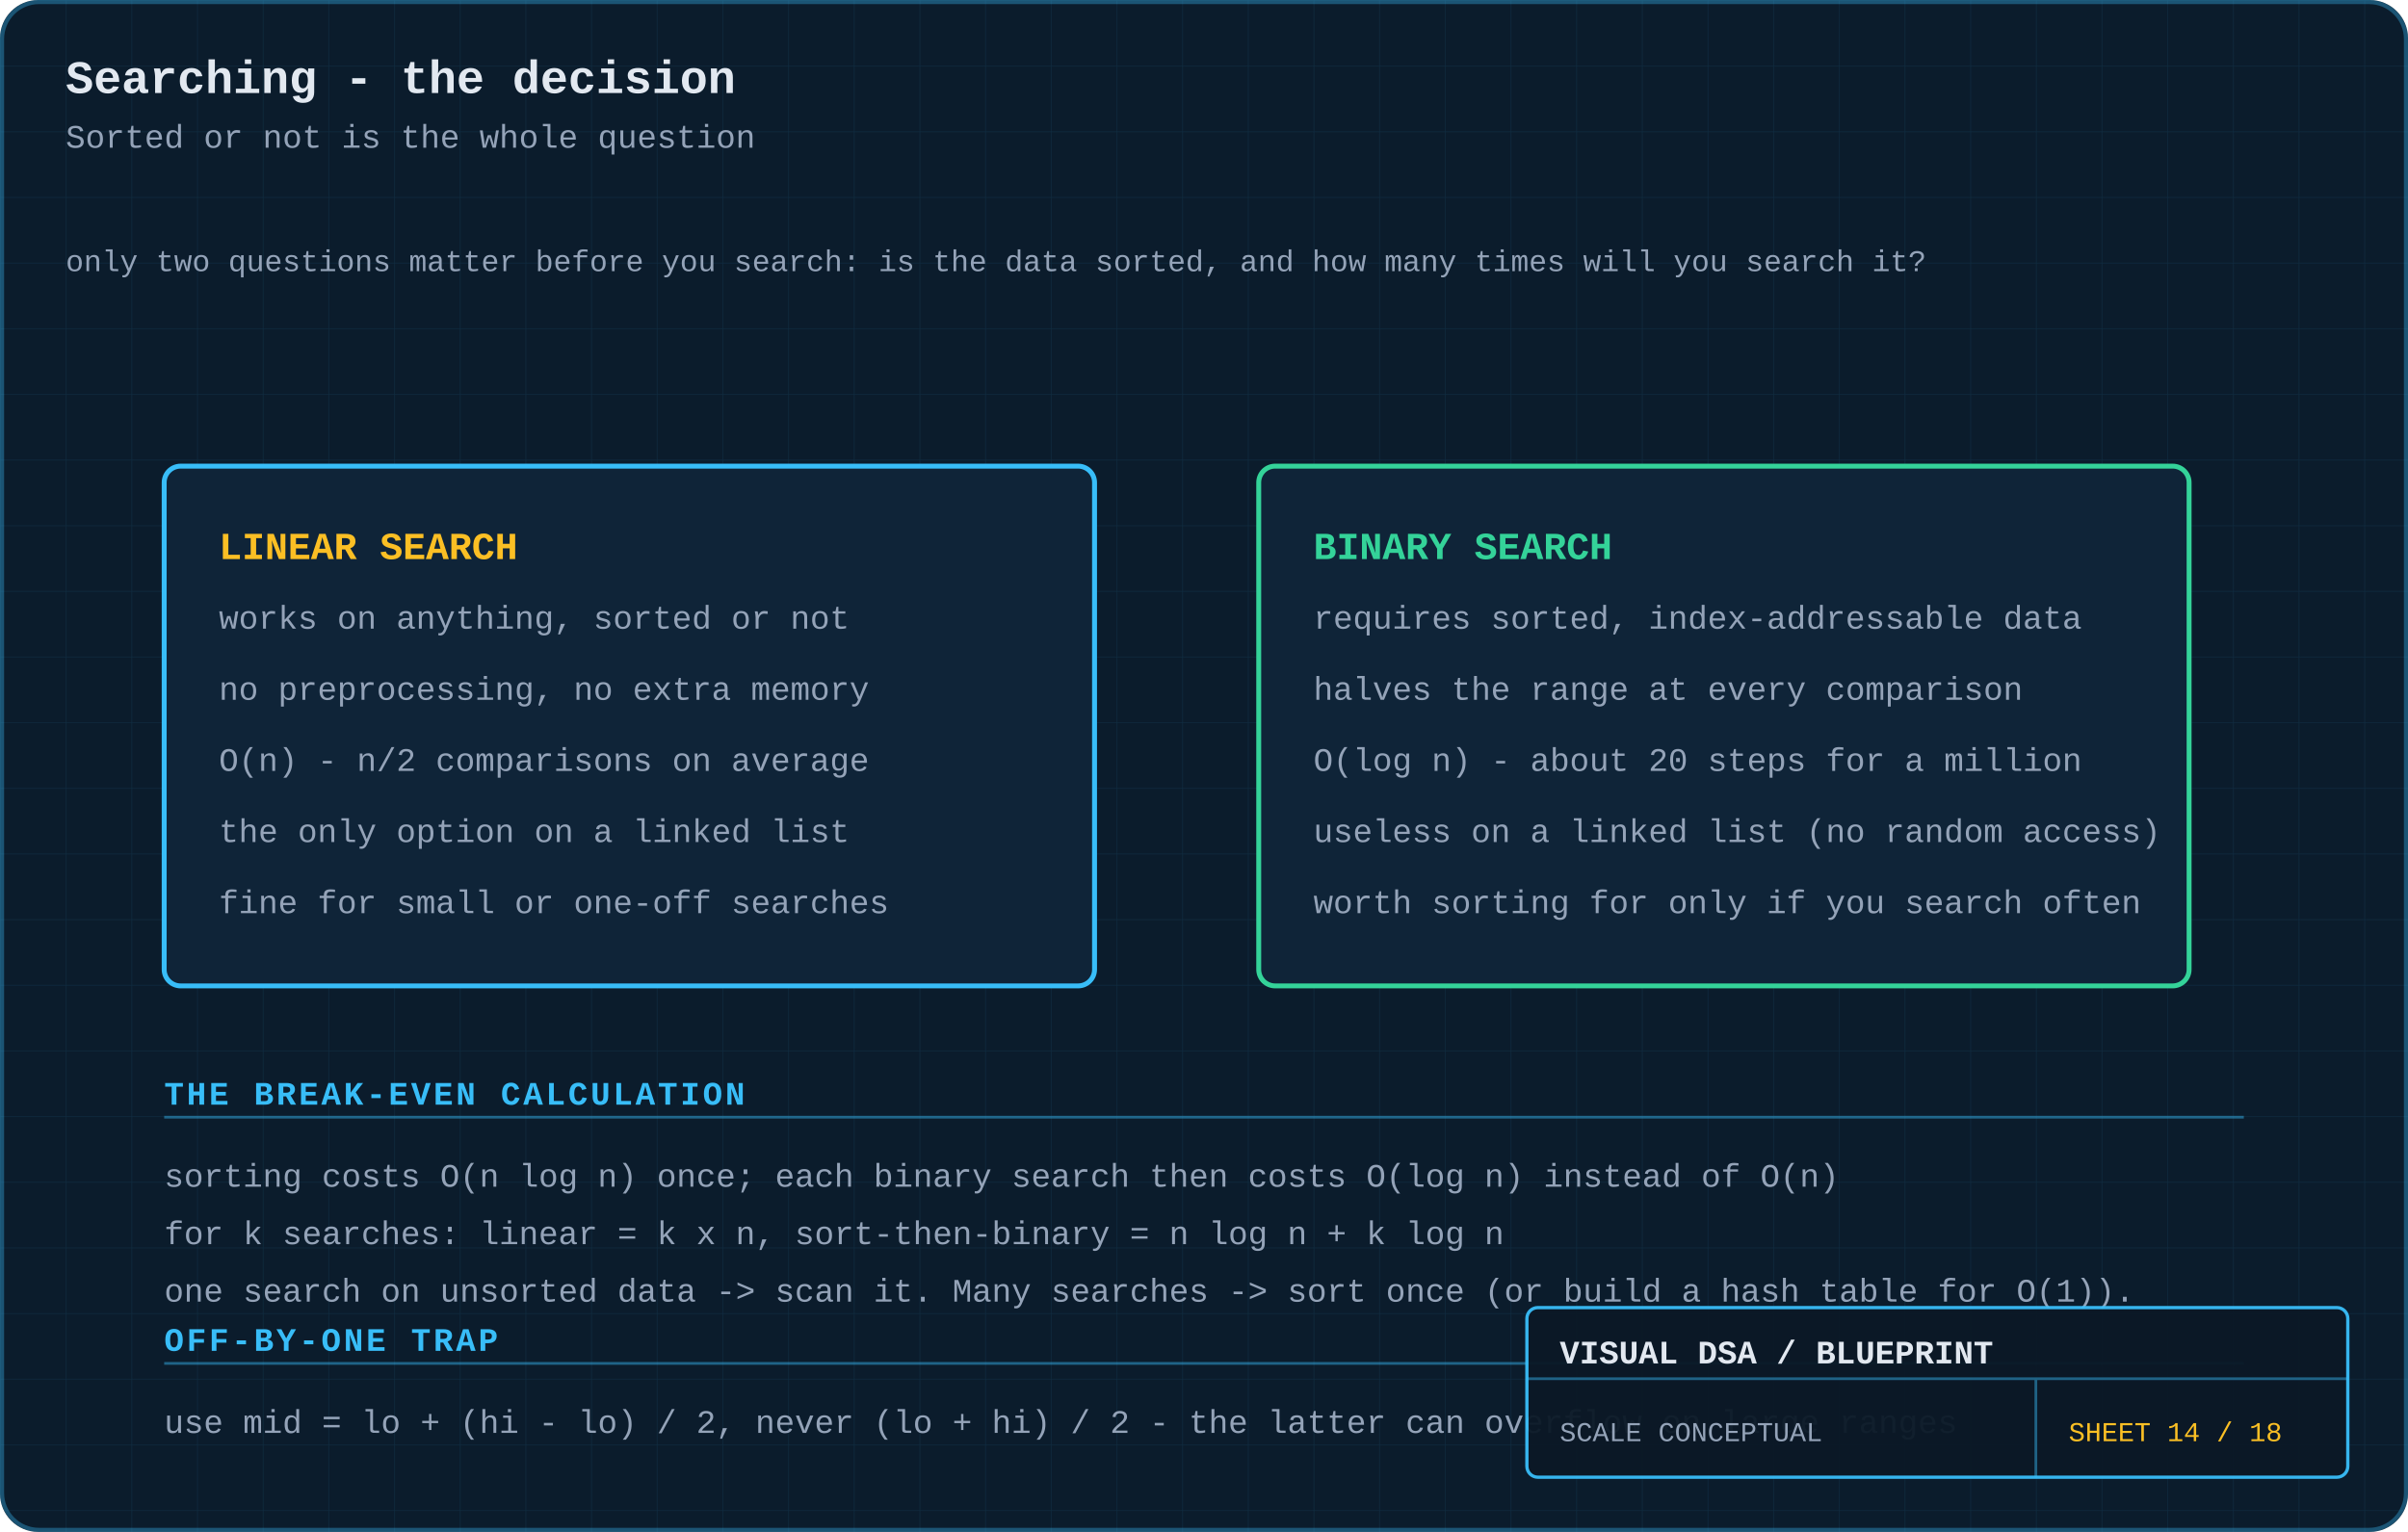
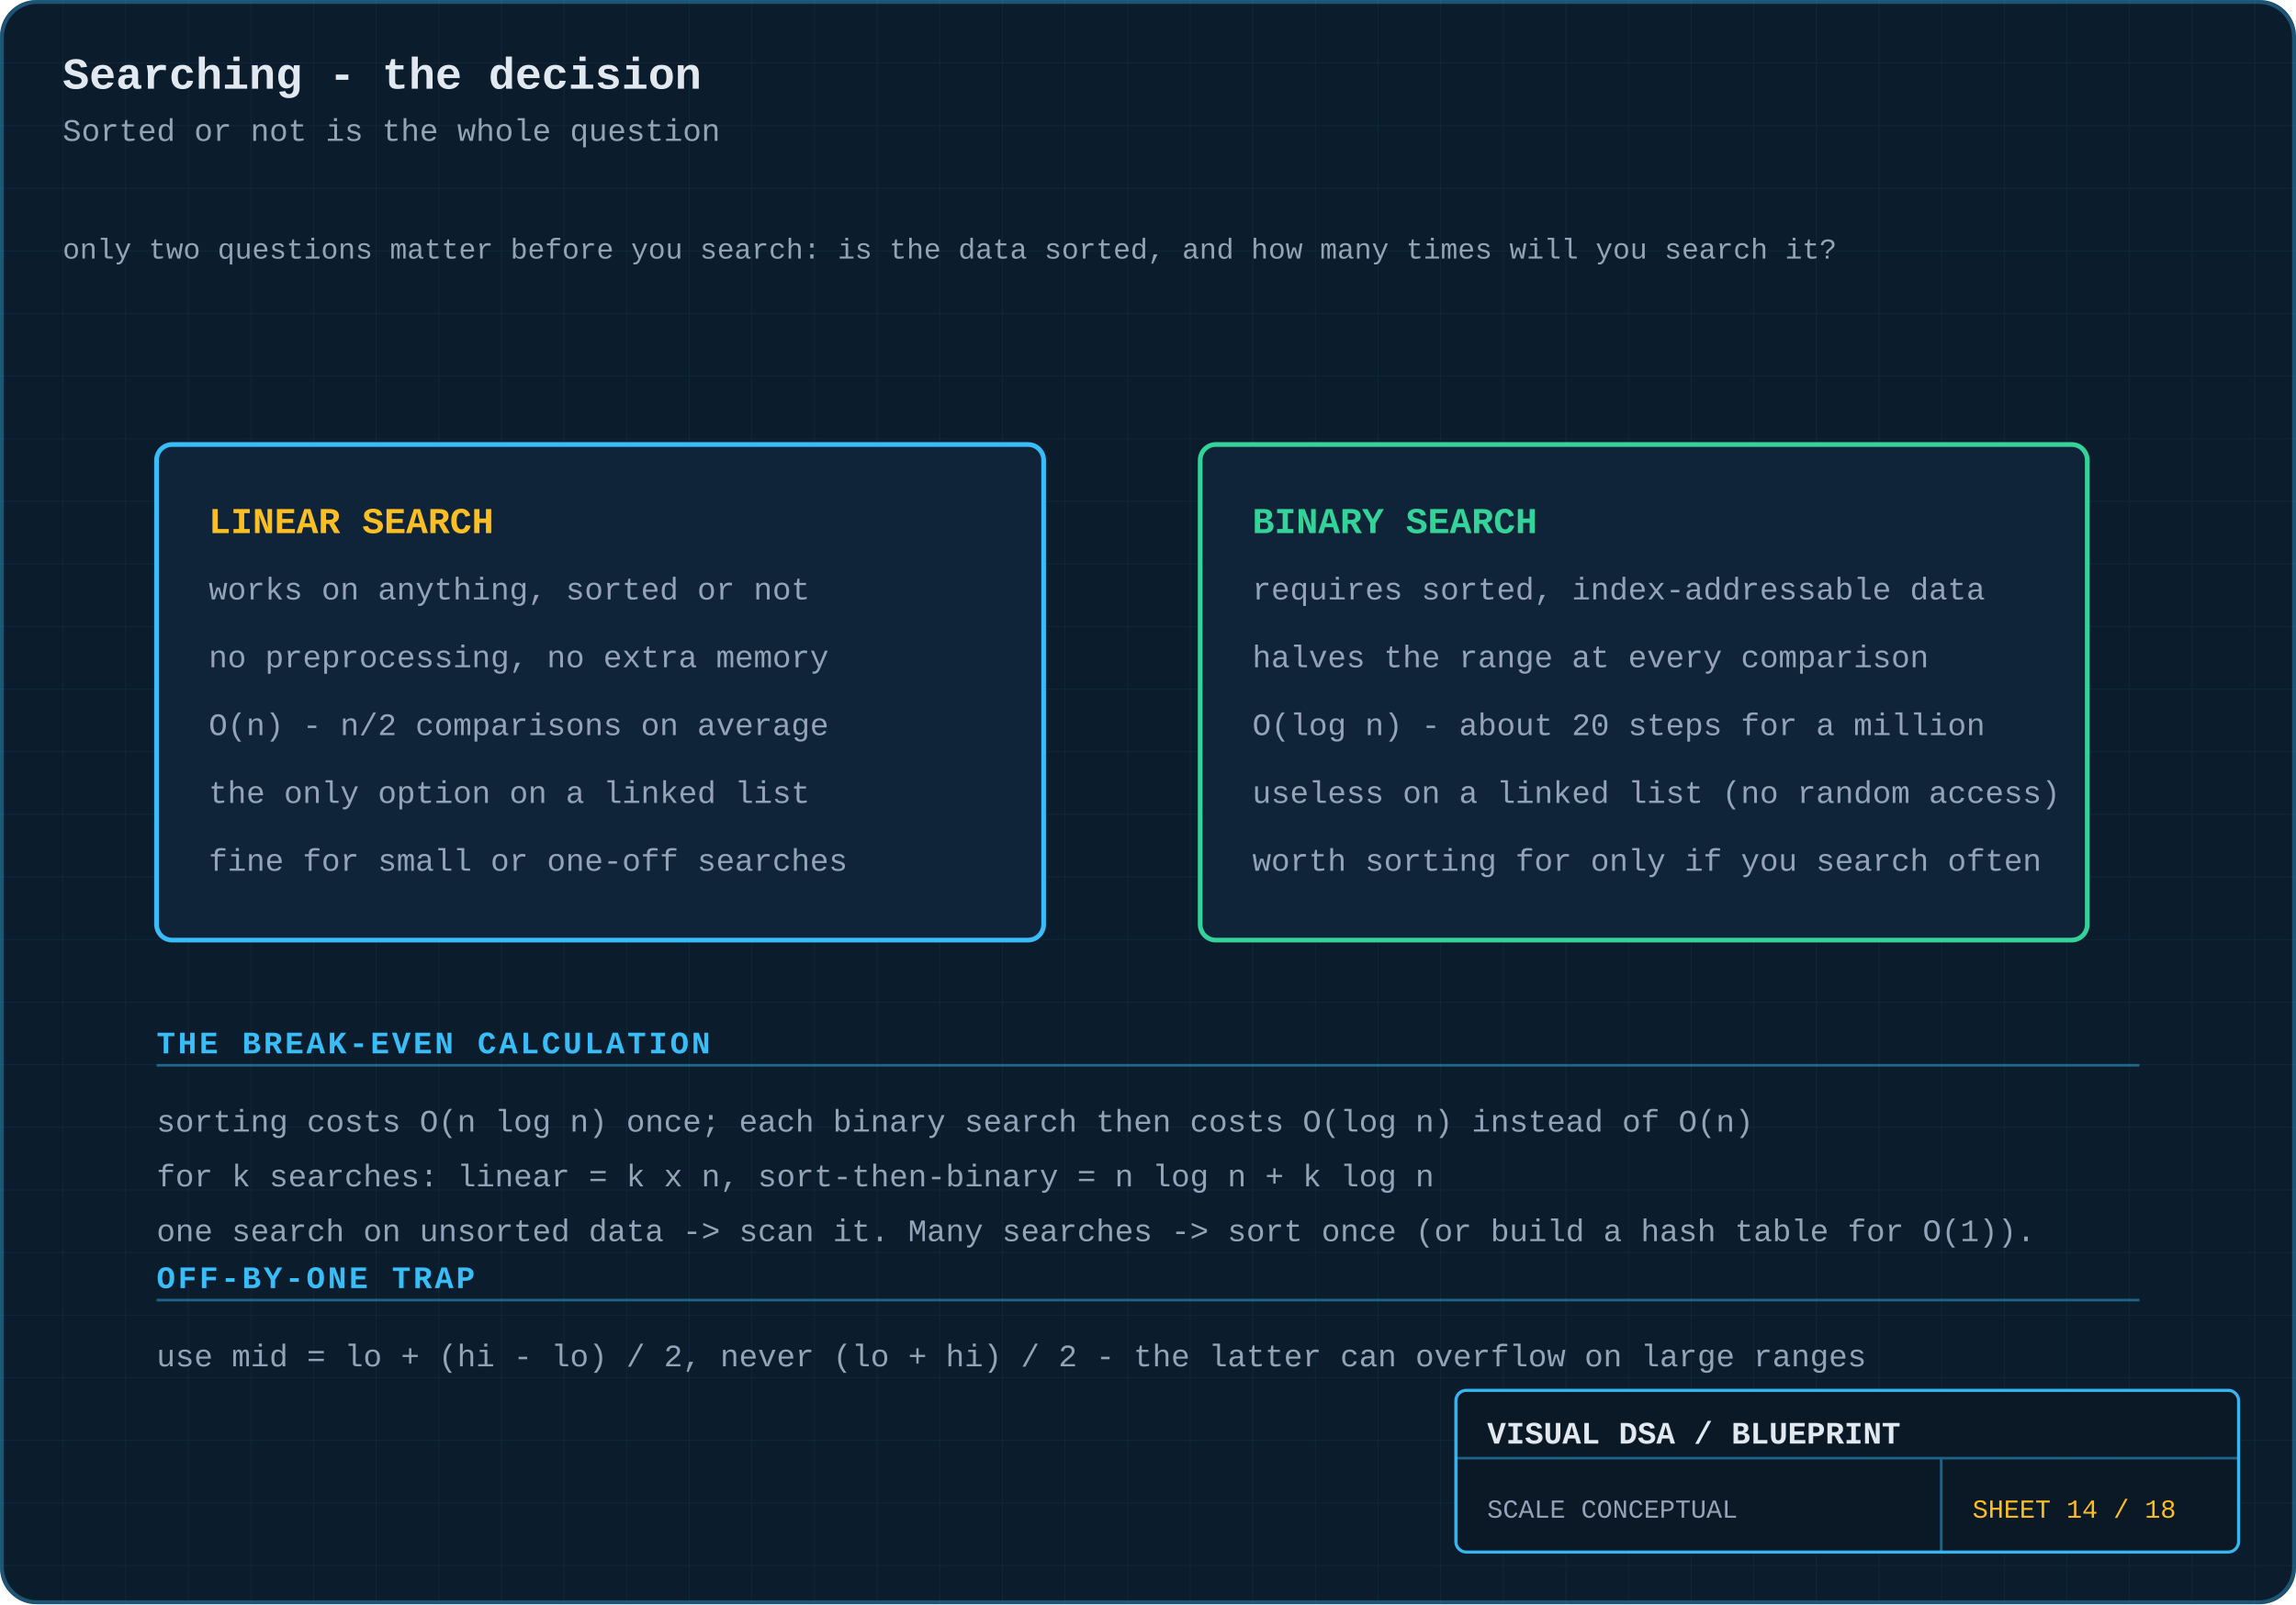
- <svg xmlns="http://www.w3.org/2000/svg" viewBox="0 0 880 560" width="880" height="560" role="img" aria-label="Searching - the decision">
+ <svg xmlns="http://www.w3.org/2000/svg" viewBox="0 0 880 615" width="880" height="615" role="img" aria-label="Searching - the decision">
  <defs>
    <pattern id="g" width="24" height="24" patternUnits="userSpaceOnUse">
      <path d="M24 0H0V24" fill="none" stroke="#38bdf8" stroke-width="0.5" opacity="0.09" />
    </pattern>
    <marker id="ar" viewBox="0 0 10 10" refX="9" refY="5" markerWidth="6" markerHeight="6" orient="auto-start-reverse">
      <path d="M0 0 L10 5 L0 10 z" fill="#38bdf8" />
    </marker>
    <marker id="ara" viewBox="0 0 10 10" refX="9" refY="5" markerWidth="6" markerHeight="6" orient="auto-start-reverse">
      <path d="M0 0 L10 5 L0 10 z" fill="#fbbf24" />
    </marker>
    <marker id="arg" viewBox="0 0 10 10" refX="9" refY="5" markerWidth="6" markerHeight="6" orient="auto-start-reverse">
      <path d="M0 0 L10 5 L0 10 z" fill="#34d399" />
    </marker>
  </defs>
  <style>
  text{font-family:ui-monospace, SFMono-Regular, Menlo, Consolas, 'Liberation Mono', monospace;dominant-baseline:middle}
  .title{fill:#e2e8f0;font-size:17px;font-weight:700;dominant-baseline:auto}
  .sub{fill:#94a3b8;font-size:12px;dominant-baseline:auto}
  .lbl{fill:#94a3b8;font-size:11px;text-anchor:middle}
  .lbl-l{fill:#94a3b8;font-size:11px}
  .val{fill:#e2e8f0;font-size:16px;text-anchor:middle;font-weight:600}
  .idx{fill:#64748b;font-size:10px;text-anchor:middle}
  .cell{fill:#0f2438;stroke:#38bdf8;stroke-width:1.5;rx:4}
  .step{fill:#fbbf24;font-size:12px;font-weight:700}
  .edge{stroke:#38bdf8;stroke-width:1.6;fill:none}

  </style>
-   <rect x="0" y="0" width="880" height="560" rx="14" fill="#0b1c2c" />
-   <rect x="0" y="0" width="880" height="560" rx="14" fill="url(#g)" />
-   <rect x="0.75" y="0.75" width="878.5" height="558.5" rx="13.5" fill="none" stroke="#38bdf8" stroke-width="1.5" opacity="0.35" />
+   <rect x="0" y="0" width="880" height="615" rx="14" fill="#0b1c2c" />
+   <rect x="0" y="0" width="880" height="615" rx="14" fill="url(#g)" />
+   <rect x="0.75" y="0.75" width="878.5" height="613.5" rx="13.5" fill="none" stroke="#38bdf8" stroke-width="1.5" opacity="0.35" />
  <text class="title" x="24" y="34">Searching - the decision</text>
  <text class="sub" x="24" y="54">Sorted or not is the whole question</text>
  <text class="lbl-l hdrline" x="24" y="96">only two questions matter before you search: is the data sorted, and how many times will you search it?</text>
  <g transform="translate(0,0.4)">
    <rect x="60" y="170" width="340" height="190" rx="6" fill="#0f2438" stroke="#38bdf8" stroke-width="1.8" />
    <text x="80" y="200" font-size="14" font-weight="700" fill="#fbbf24">LINEAR SEARCH</text>
    <text x="80" y="226" font-size="12" fill="#94a3b8">works on anything, sorted or not</text>
    <text x="80" y="252" font-size="12" fill="#94a3b8">no preprocessing, no extra memory</text>
    <text x="80" y="278" font-size="12" fill="#94a3b8">O(n) - n/2 comparisons on average</text>
    <text x="80" y="304" font-size="12" fill="#94a3b8">the only option on a linked list</text>
    <text x="80" y="330" font-size="12" fill="#94a3b8">fine for small or one-off searches</text>
    <rect x="460" y="170" width="340" height="190" rx="6" fill="#0f2438" stroke="#34d399" stroke-width="1.8" />
    <text x="480" y="200" font-size="14" font-weight="700" fill="#34d399">BINARY SEARCH</text>
    <text x="480" y="226" font-size="12" fill="#94a3b8">requires sorted, index-addressable data</text>
    <text x="480" y="252" font-size="12" fill="#94a3b8">halves the range at every comparison</text>
    <text x="480" y="278" font-size="12" fill="#94a3b8">O(log n) - about 20 steps for a million</text>
    <text x="480" y="304" font-size="12" fill="#94a3b8">useless on a linked list (no random access)</text>
    <text x="480" y="330" font-size="12" fill="#94a3b8">worth sorting for only if you search often</text>
    <text x="60" y="400" font-size="12" font-weight="700" fill="#38bdf8" letter-spacing="1">THE BREAK-EVEN CALCULATION</text>
    <path d="M60 408 L820 408" stroke="#38bdf8" stroke-width="1" opacity="0.45" />
    <text x="60" y="430" font-size="12" fill="#94a3b8">sorting costs O(n log n) once; each binary search then costs O(log n) instead of O(n)</text>
    <text x="60" y="451" font-size="12" fill="#94a3b8">for k searches: linear = k x n,  sort-then-binary = n log n + k log n</text>
    <text x="60" y="472" font-size="12" fill="#94a3b8">one search on unsorted data -&gt; scan it. Many searches -&gt; sort once (or build a hash table for O(1)).</text>
    <text x="60" y="490" font-size="12" font-weight="700" fill="#38bdf8" letter-spacing="1">OFF-BY-ONE TRAP</text>
    <path d="M60 498 L820 498" stroke="#38bdf8" stroke-width="1" opacity="0.45" />
    <text x="60" y="520" font-size="12" fill="#94a3b8">use mid = lo + (hi - lo) / 2, never (lo + hi) / 2 - the latter can overflow on large ranges</text>
  </g>
-   <rect x="558" y="478" width="300" height="62" rx="4" fill="#0a1826" stroke="#38bdf8" stroke-width="1.2" opacity="0.95" />
-   <path d="M558 504 L858 504 M744 504 L744 540" stroke="#38bdf8" stroke-width="1" opacity="0.45" />
-   <text x="570" y="495" font-size="12" font-weight="700" fill="#e2e8f0">VISUAL DSA / BLUEPRINT</text>
-   <text x="570" y="524" font-size="10" fill="#94a3b8">SCALE CONCEPTUAL</text>
-   <text x="756" y="524" font-size="10" fill="#fbbf24">SHEET 14 / 18</text>
+   <rect x="558" y="533" width="300" height="62" rx="4" fill="#0a1826" stroke="#38bdf8" stroke-width="1.2" opacity="0.95" />
+   <path d="M558 559 L858 559 M744 559 L744 595" stroke="#38bdf8" stroke-width="1" opacity="0.45" />
+   <text class="tb" x="570" y="550" font-weight="700" style="fill:#e2e8f0;font-size:12">VISUAL DSA / BLUEPRINT</text>
+   <text class="tb" x="570" y="579" style="fill:#94a3b8;font-size:10">SCALE CONCEPTUAL</text>
+   <text class="tb" x="756" y="579" style="fill:#fbbf24;font-size:10">SHEET 14 / 18</text>
</svg>
